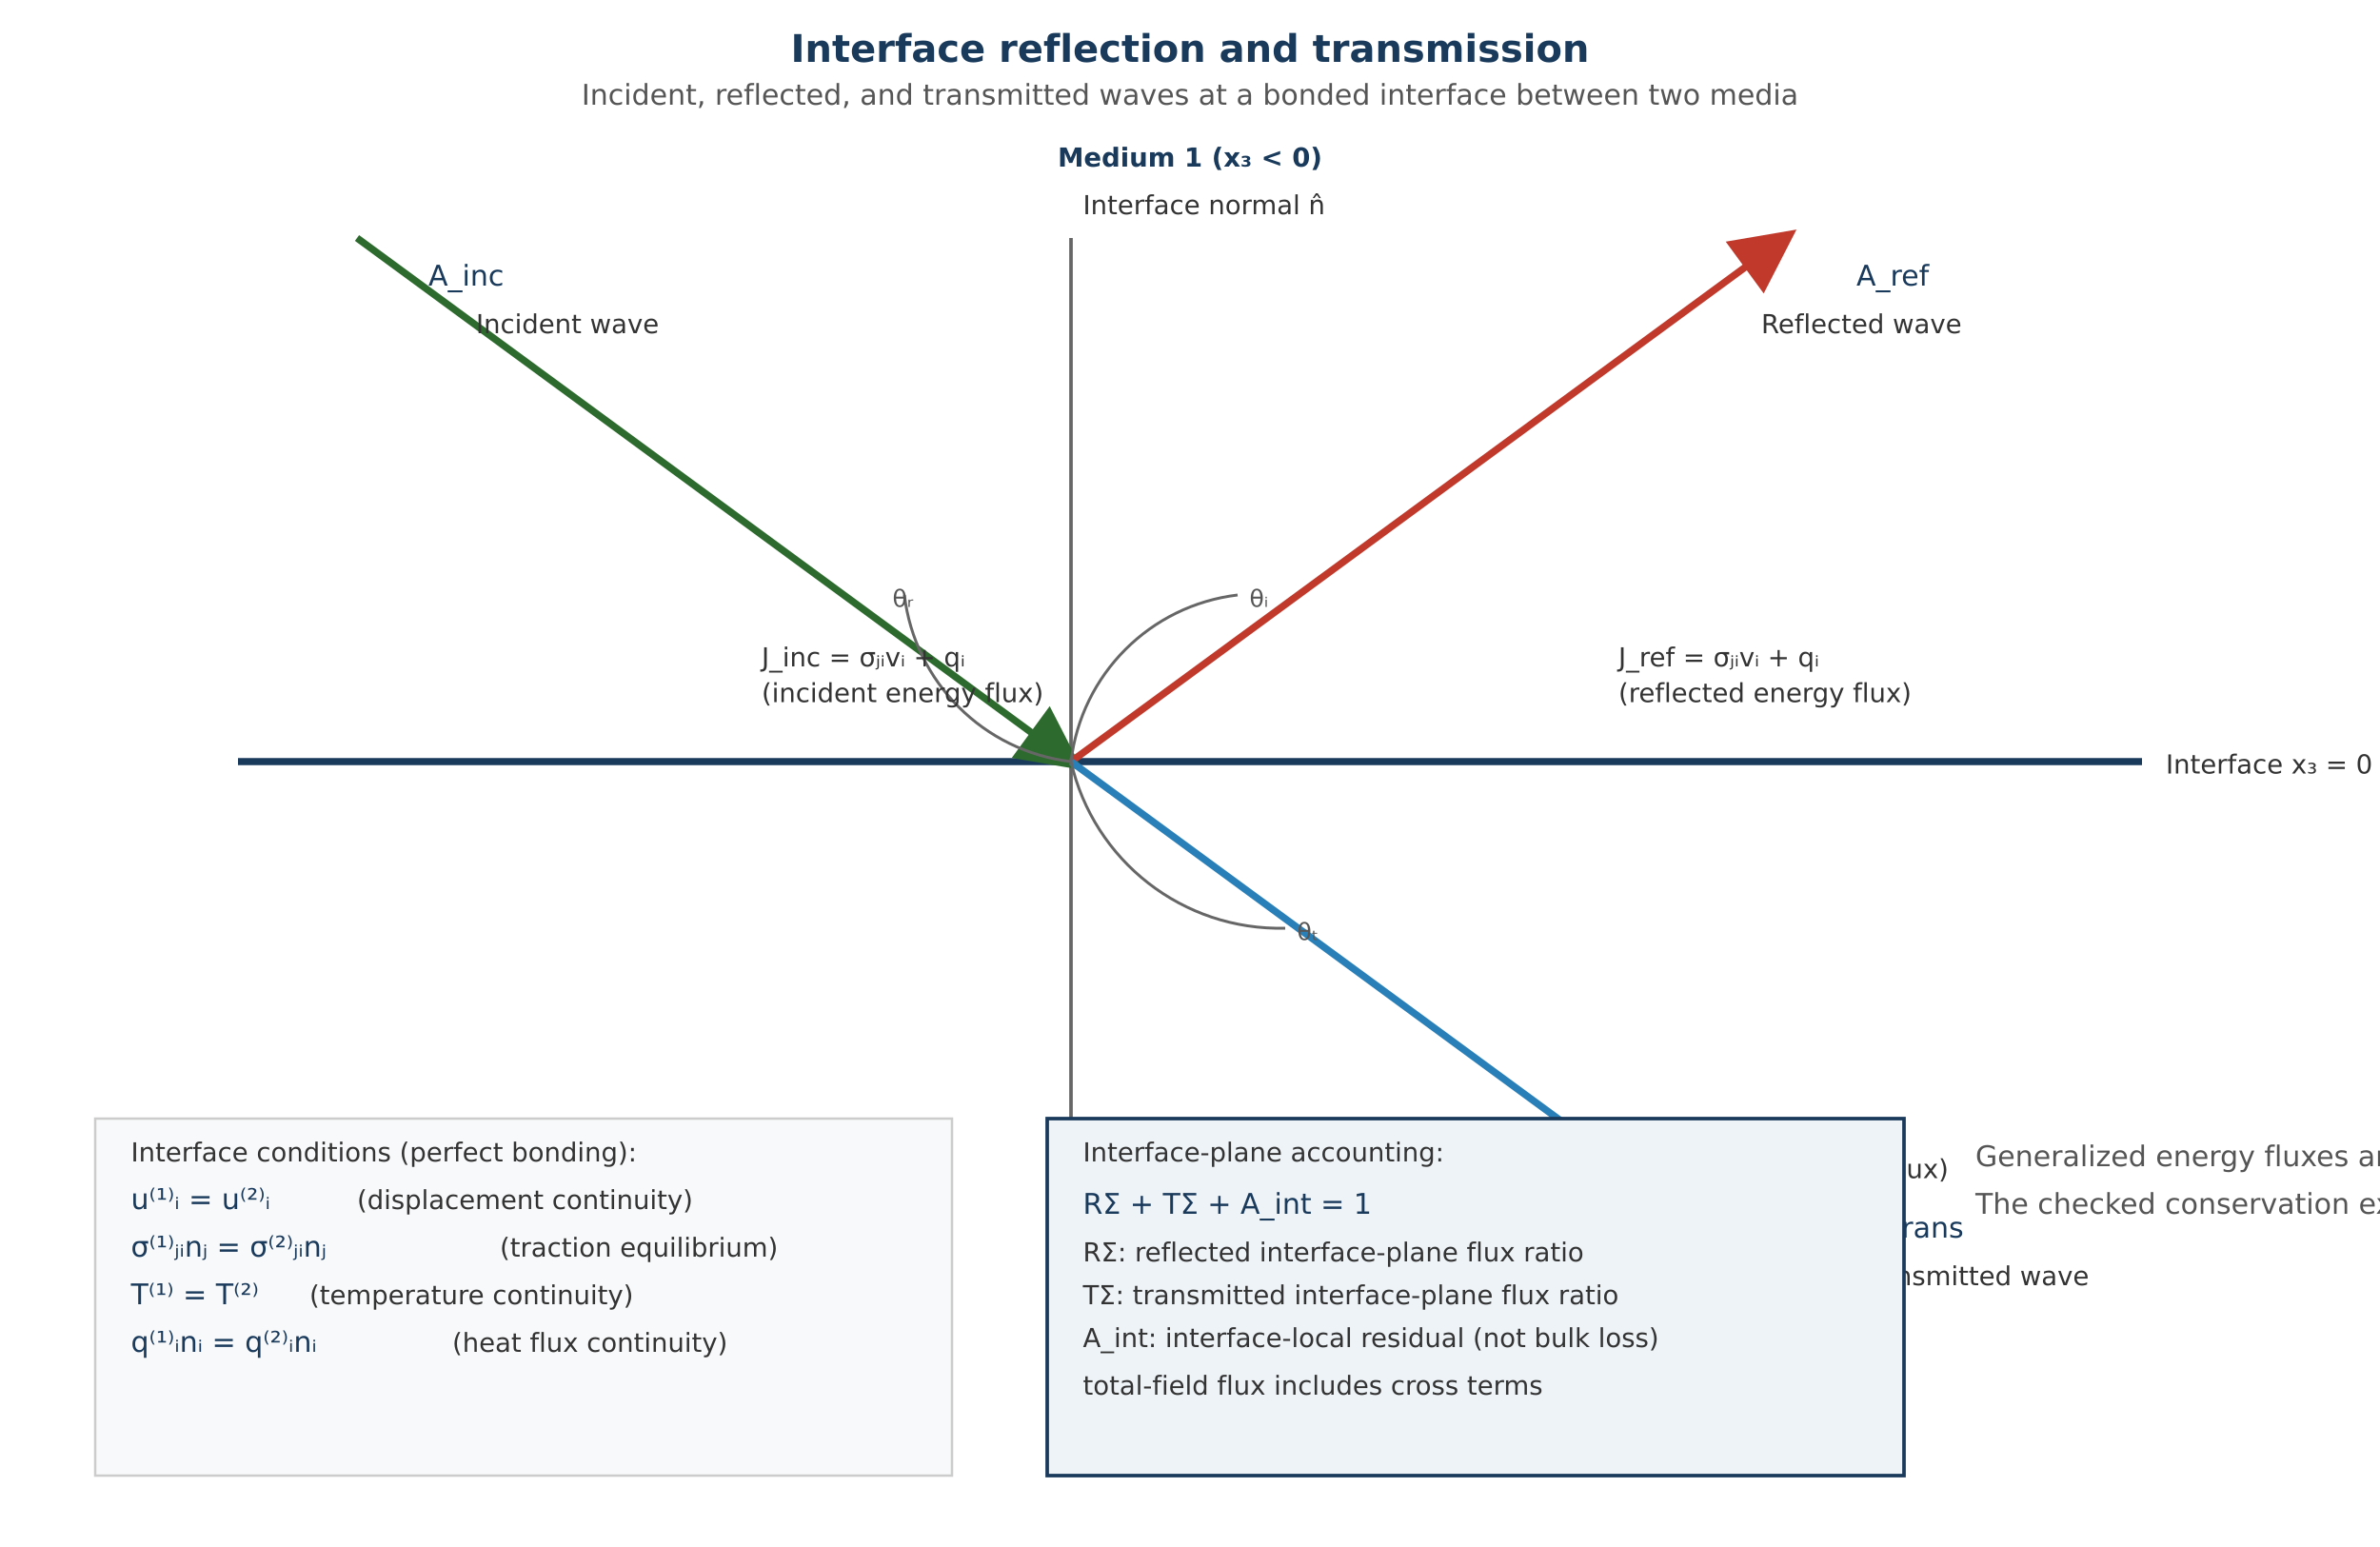
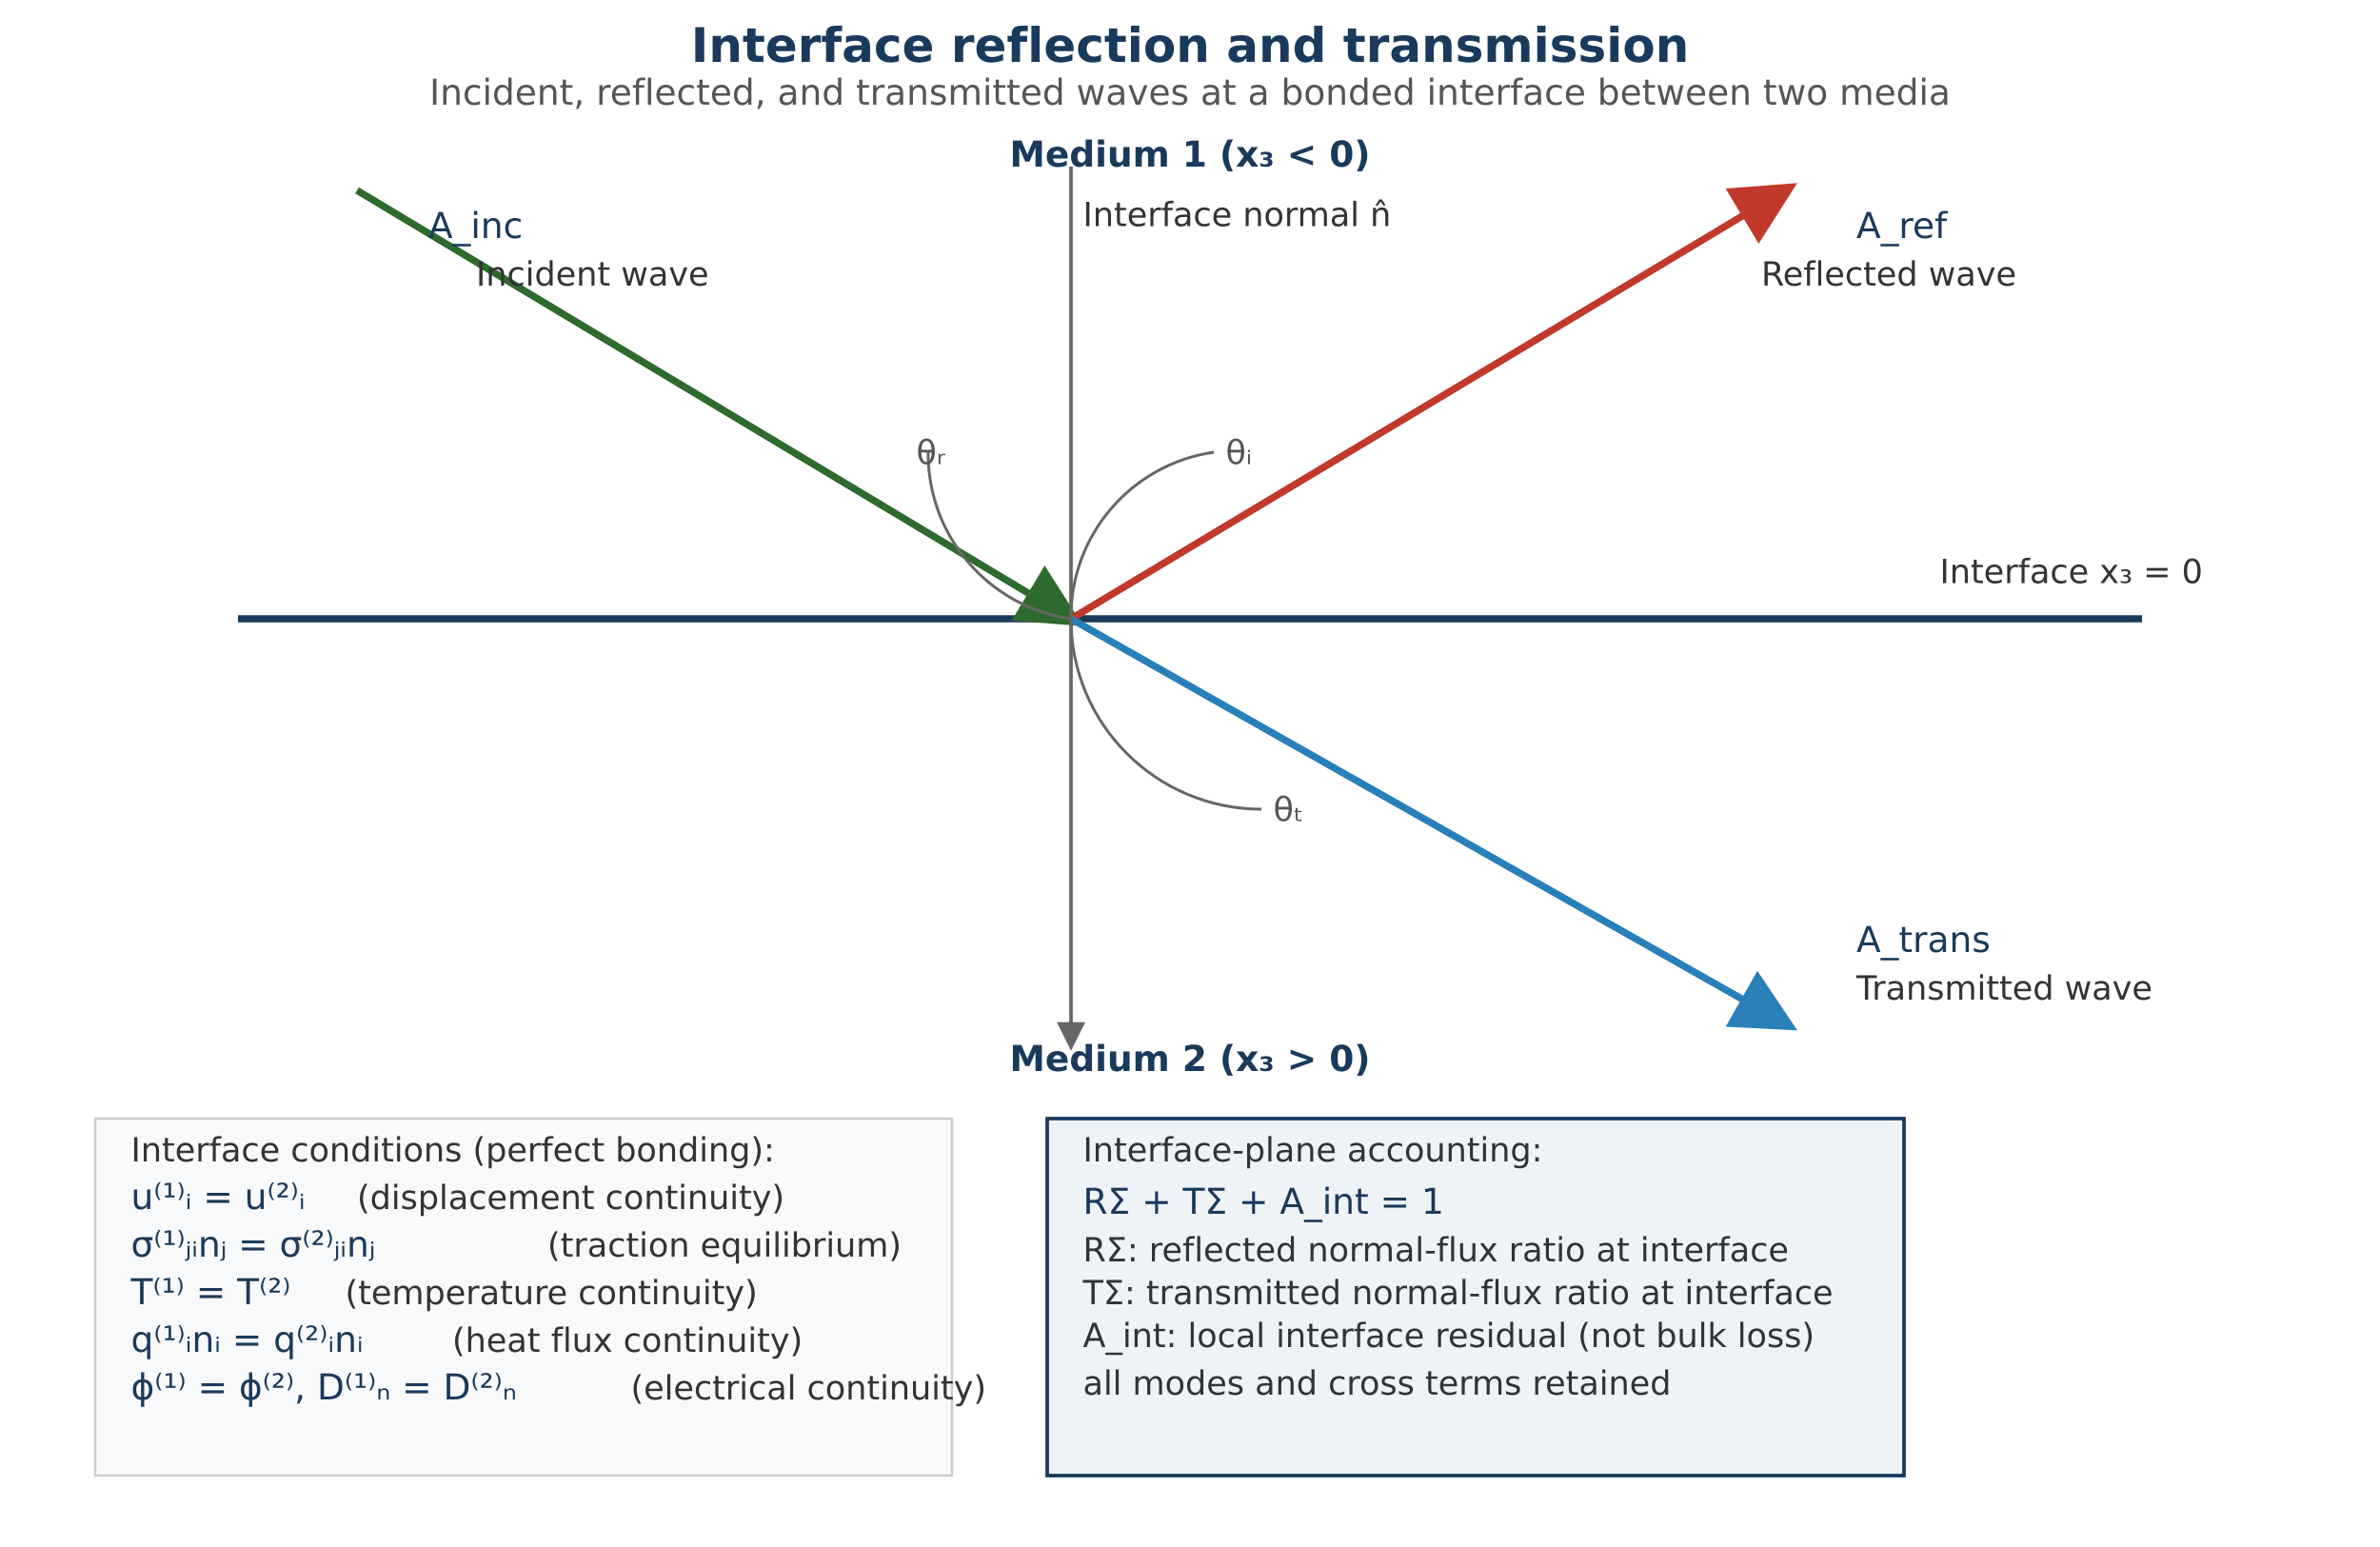
<svg xmlns="http://www.w3.org/2000/svg" width="1000" height="650" viewBox="0 0 1000 650">
  <defs>
    <style>
-       .title { font: 700 16px 'DejaVu Sans', sans-serif; fill: #1a3a5c; }
-       .subtitle { font: 12px 'DejaVu Sans', sans-serif; fill: #555; }
-       .label { font: 11px 'DejaVu Sans', sans-serif; fill: #333; }
-       .math { font: 12px 'DejaVu Sans', monospace; fill: #1a3a5c; }
+       .title { font: 700 20px 'DejaVu Sans', sans-serif; fill: #1a3a5c; }
+       .subtitle { font: 15px 'DejaVu Sans', sans-serif; fill: #555; }
+       .label { font: 14px 'DejaVu Sans', sans-serif; fill: #333; }
+       .math { font: 15px 'DejaVu Sans', monospace; fill: #1a3a5c; }
      .interface { stroke: #1a3a5c; stroke-width: 3; fill: none; }
      .ray-inc { stroke: #2d6a2d; stroke-width: 3; fill: none; marker-end: url(#arrow-inc); }
      .ray-ref { stroke: #c0392b; stroke-width: 3; fill: none; marker-end: url(#arrow-ref); }
      .ray-trans { stroke: #2980b9; stroke-width: 3; fill: none; marker-end: url(#arrow-trans); }
      .normal { stroke: #666; stroke-width: 1.5; fill: #666; marker-end: url(#arrow-normal); }
      .arc { stroke: #666; stroke-width: 1.2; fill: none; }
-       .angle-label { font: 10px 'DejaVu Sans', sans-serif; fill: #555; }
-       .medium { font: 700 11px 'DejaVu Sans', sans-serif; fill: #1a3a5c; }
+       .angle-label { font: 14px 'DejaVu Sans', sans-serif; fill: #555; }
+       .medium { font: 700 15px 'DejaVu Sans', sans-serif; fill: #1a3a5c; }
    </style>
    <marker id="arrow-inc" markerWidth="9" markerHeight="9" refX="7" refY="4.5" orient="auto">
      <polygon points="0,0 9,4.5 0,9" fill="#2d6a2d" />
    </marker>
    <marker id="arrow-ref" markerWidth="9" markerHeight="9" refX="7" refY="4.5" orient="auto">
      <polygon points="0,0 9,4.5 0,9" fill="#c0392b" />
    </marker>
    <marker id="arrow-trans" markerWidth="9" markerHeight="9" refX="7" refY="4.5" orient="auto">
      <polygon points="0,0 9,4.5 0,9" fill="#2980b9" />
    </marker>
    <marker id="arrow-normal" markerWidth="8" markerHeight="8" refX="7" refY="4" orient="auto">
      <polygon points="0,0 8,4 0,8" fill="#666" />
    </marker>
  </defs>
  <rect width="1000" height="650" fill="white" />
  <text x="500" y="26" class="title" text-anchor="middle">Interface reflection and transmission</text>
  <text x="500" y="44" class="subtitle" text-anchor="middle">Incident, reflected, and transmitted waves at a bonded interface between two media</text>
-   <line x1="100" y1="320" x2="900" y2="320" class="interface" />
-   <text x="910" y="325" class="label">Interface x₃ = 0</text>
+   <line x1="100" y1="260" x2="900" y2="260" class="interface" />
+   <text x="815" y="245" class="label">Interface x₃ = 0</text>
  <text x="500" y="70" class="medium" text-anchor="middle">Medium 1 (x₃ &lt; 0)</text>
-   <text x="500" y="570" class="medium" text-anchor="middle">Medium 2 (x₃ &gt; 0)</text>
-   <line x1="450" y1="100" x2="450" y2="540" class="normal" />
-   <text x="455" y="90" class="label" font-size="10">Interface normal n̂</text>
-   <path d="M 150 100 L 450 320" class="ray-inc" />
-   <text x="180" y="120" class="math" font-size="12">A_inc</text>
-   <text x="200" y="140" class="label" font-size="10">Incident wave</text>
-   <path d="M 450 320 L 750 100" class="ray-ref" />
-   <text x="780" y="120" class="math" font-size="12">A_ref</text>
-   <text x="740" y="140" class="label" font-size="10">Reflected wave</text>
-   <path d="M 450 320 L 750 540" class="ray-trans" />
-   <text x="780" y="520" class="math" font-size="12">A_trans</text>
-   <text x="780" y="540" class="label" font-size="10">Transmitted wave</text>
-   <path d="M 450 320 A 80 80 0 0 1 520 250" class="arc" />
-   <text x="525" y="255" class="angle-label" font-size="11">θᵢ</text>
-   <path d="M 450 320 A 80 80 0 0 1 380 250" class="arc" />
-   <text x="375" y="255" class="angle-label" font-size="11">θᵣ</text>
-   <path d="M 450 320 A 90 90 0 0 0 540 390" class="arc" />
-   <text x="545" y="395" class="angle-label" font-size="11">θₜ</text>
-   <text x="320" y="280" class="label" font-size="10">J_inc = σⱼᵢvᵢ + qᵢ</text>
-   <text x="320" y="295" class="label" font-size="10">(incident energy flux)</text>
-   <text x="680" y="280" class="label" font-size="10">J_ref = σⱼᵢvᵢ + qᵢ</text>
-   <text x="680" y="295" class="label" font-size="10">(reflected energy flux)</text>
-   <text x="680" y="480" class="label" font-size="10">J_trans = σⱼᵢvᵢ + qᵢ</text>
-   <text x="680" y="495" class="label" font-size="10">(transmitted energy flux)</text>
+   <text x="500" y="450" class="medium" text-anchor="middle">Medium 2 (x₃ &gt; 0)</text>
+   <line x1="450" y1="70" x2="450" y2="440" class="normal" />
+   <text x="455" y="95" class="label" font-size="14">Interface normal n̂</text>
+   <path d="M 150 80 L 450 260" class="ray-inc" />
+   <text x="180" y="100" class="math" font-size="15">A_inc</text>
+   <text x="200" y="120" class="label" font-size="14">Incident wave</text>
+   <path d="M 450 260 L 750 80" class="ray-ref" />
+   <text x="780" y="100" class="math" font-size="15">A_ref</text>
+   <text x="740" y="120" class="label" font-size="14">Reflected wave</text>
+   <path d="M 450 260 L 750 430" class="ray-trans" />
+   <text x="780" y="400" class="math" font-size="15">A_trans</text>
+   <text x="780" y="420" class="label" font-size="14">Transmitted wave</text>
+   <path d="M 450 260 A 70 70 0 0 1 510 190" class="arc" />
+   <text x="515" y="195" class="angle-label" font-size="14">θᵢ</text>
+   <path d="M 450 260 A 70 70 0 0 1 390 190" class="arc" />
+   <text x="385" y="195" class="angle-label" font-size="14">θᵣ</text>
+   <path d="M 450 260 A 80 80 0 0 0 530 340" class="arc" />
+   <text x="535" y="345" class="angle-label" font-size="14">θₜ</text>
  <rect x="40" y="470" width="360" height="150" fill="#f8f9fa" stroke="#cccccc" stroke-width="1" />
  <text x="55" y="488" class="label" font-weight="bold">Interface conditions (perfect bonding):</text>
-   <text x="55" y="508" class="math" font-size="10">u⁽¹⁾ᵢ = u⁽²⁾ᵢ</text>
-   <text x="150" y="508" class="label" font-size="10">(displacement continuity)</text>
-   <text x="55" y="528" class="math" font-size="10">σ⁽¹⁾ⱼᵢnⱼ = σ⁽²⁾ⱼᵢnⱼ</text>
-   <text x="210" y="528" class="label" font-size="10">(traction equilibrium)</text>
-   <text x="55" y="548" class="math" font-size="10">T⁽¹⁾ = T⁽²⁾</text>
-   <text x="130" y="548" class="label" font-size="10">(temperature continuity)</text>
-   <text x="55" y="568" class="math" font-size="10">q⁽¹⁾ᵢnᵢ = q⁽²⁾ᵢnᵢ</text>
-   <text x="190" y="568" class="label" font-size="10">(heat flux continuity)</text>
+   <text x="55" y="508" class="math" font-size="14">u⁽¹⁾ᵢ = u⁽²⁾ᵢ</text>
+   <text x="150" y="508" class="label" font-size="14">(displacement continuity)</text>
+   <text x="55" y="528" class="math" font-size="14">σ⁽¹⁾ⱼᵢnⱼ = σ⁽²⁾ⱼᵢnⱼ</text>
+   <text x="230" y="528" class="label" font-size="14">(traction equilibrium)</text>
+   <text x="55" y="548" class="math" font-size="14">T⁽¹⁾ = T⁽²⁾</text>
+   <text x="145" y="548" class="label" font-size="14">(temperature continuity)</text>
+   <text x="55" y="568" class="math" font-size="14">q⁽¹⁾ᵢnᵢ = q⁽²⁾ᵢnᵢ</text>
+   <text x="190" y="568" class="label" font-size="14">(heat flux continuity)</text>
+   <text x="55" y="588" class="math" font-size="14">ϕ⁽¹⁾ = ϕ⁽²⁾, D⁽¹⁾ₙ = D⁽²⁾ₙ</text>
+   <text x="265" y="588" class="label" font-size="14">(electrical continuity)</text>
  <rect x="440" y="470" width="360" height="150" fill="#eef3f8" stroke="#1a3a5c" stroke-width="1.5" />
  <text x="455" y="488" class="label" font-weight="bold">Interface-plane accounting:</text>
  <text x="455" y="510" class="math" font-size="13">RΣ + TΣ + A_int = 1</text>
-   <text x="455" y="530" class="label" font-size="10">RΣ: reflected interface-plane flux ratio</text>
-   <text x="455" y="548" class="label" font-size="10">TΣ: transmitted interface-plane flux ratio</text>
-   <text x="455" y="566" class="label" font-size="10">A_int: interface-local residual (not bulk loss)</text>
-   <text x="455" y="586" class="label" font-size="10">total-field flux includes cross terms</text>
-   <text x="830" y="490" class="subtitle" font-size="10" text-anchor="start">Generalized energy fluxes are model-specific (Section 10.3).</text>
-   <text x="830" y="510" class="subtitle" font-size="10" text-anchor="start">The checked conservation example is one-dimensional.</text>
+   <text x="455" y="530" class="label" font-size="14">RΣ: reflected normal-flux ratio at interface</text>
+   <text x="455" y="548" class="label" font-size="14">TΣ: transmitted normal-flux ratio at interface</text>
+   <text x="455" y="566" class="label" font-size="14">A_int: local interface residual (not bulk loss)</text>
+   <text x="455" y="586" class="label" font-size="14">all modes and cross terms retained</text>
</svg>
